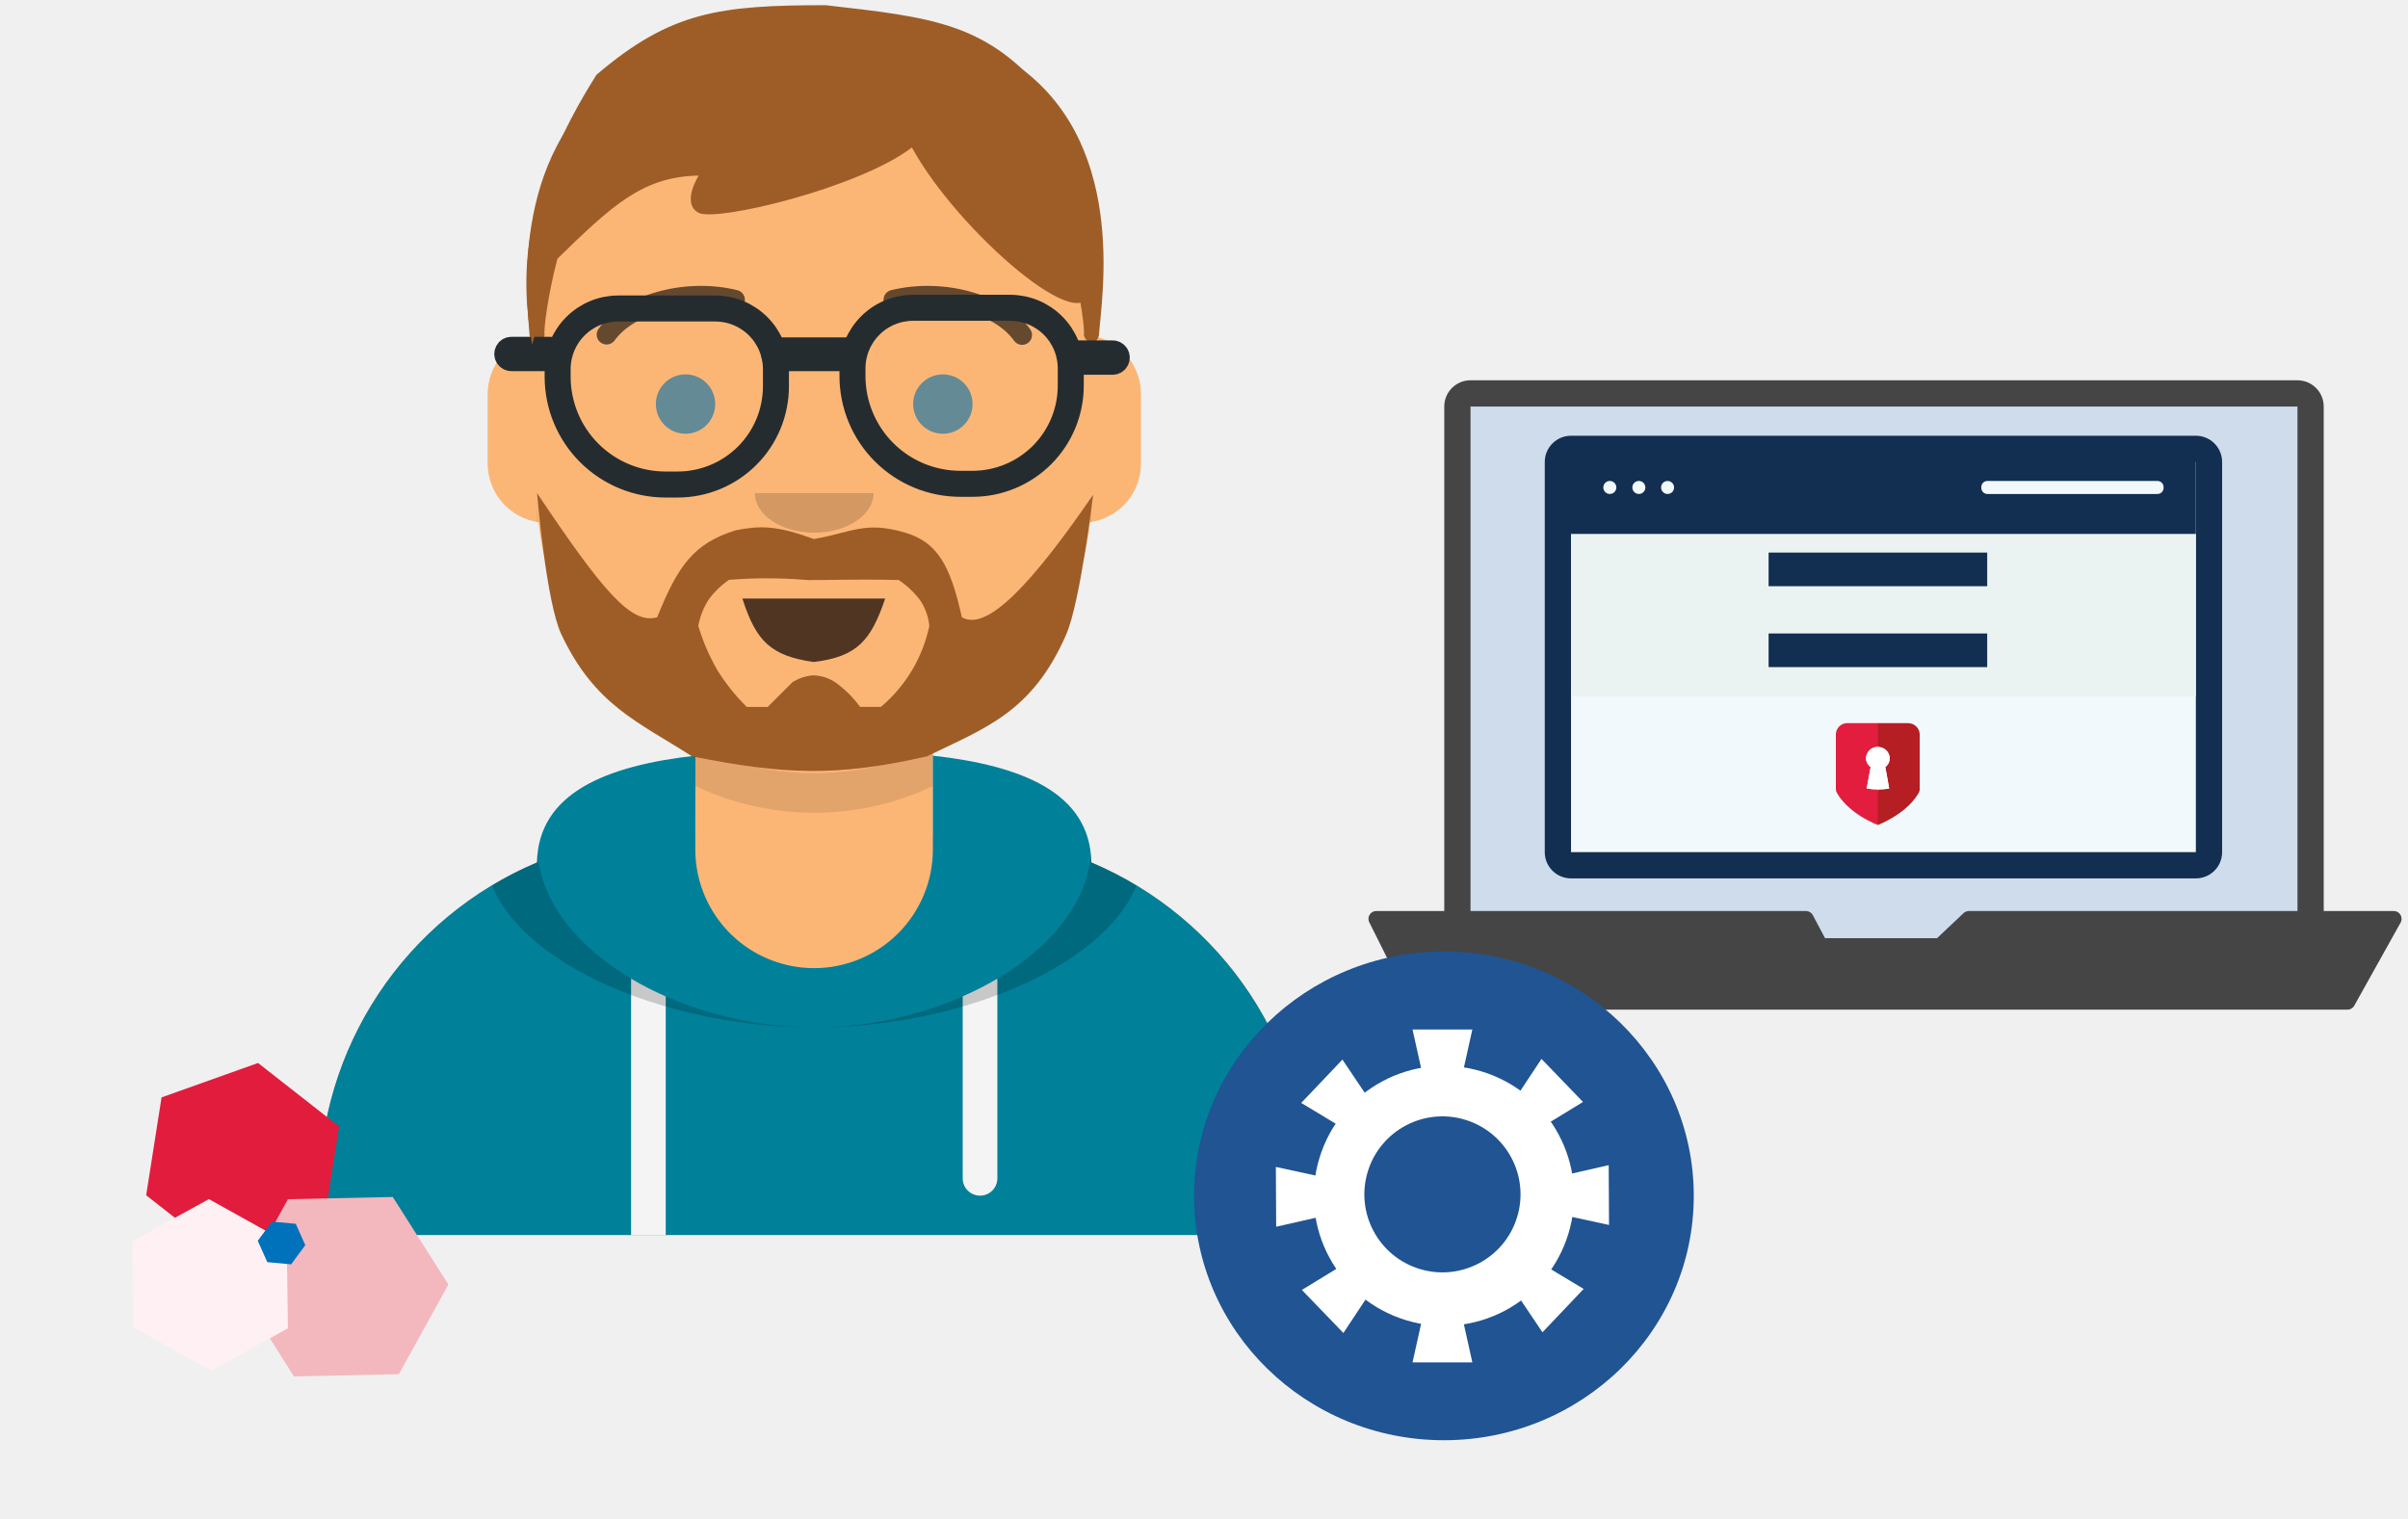
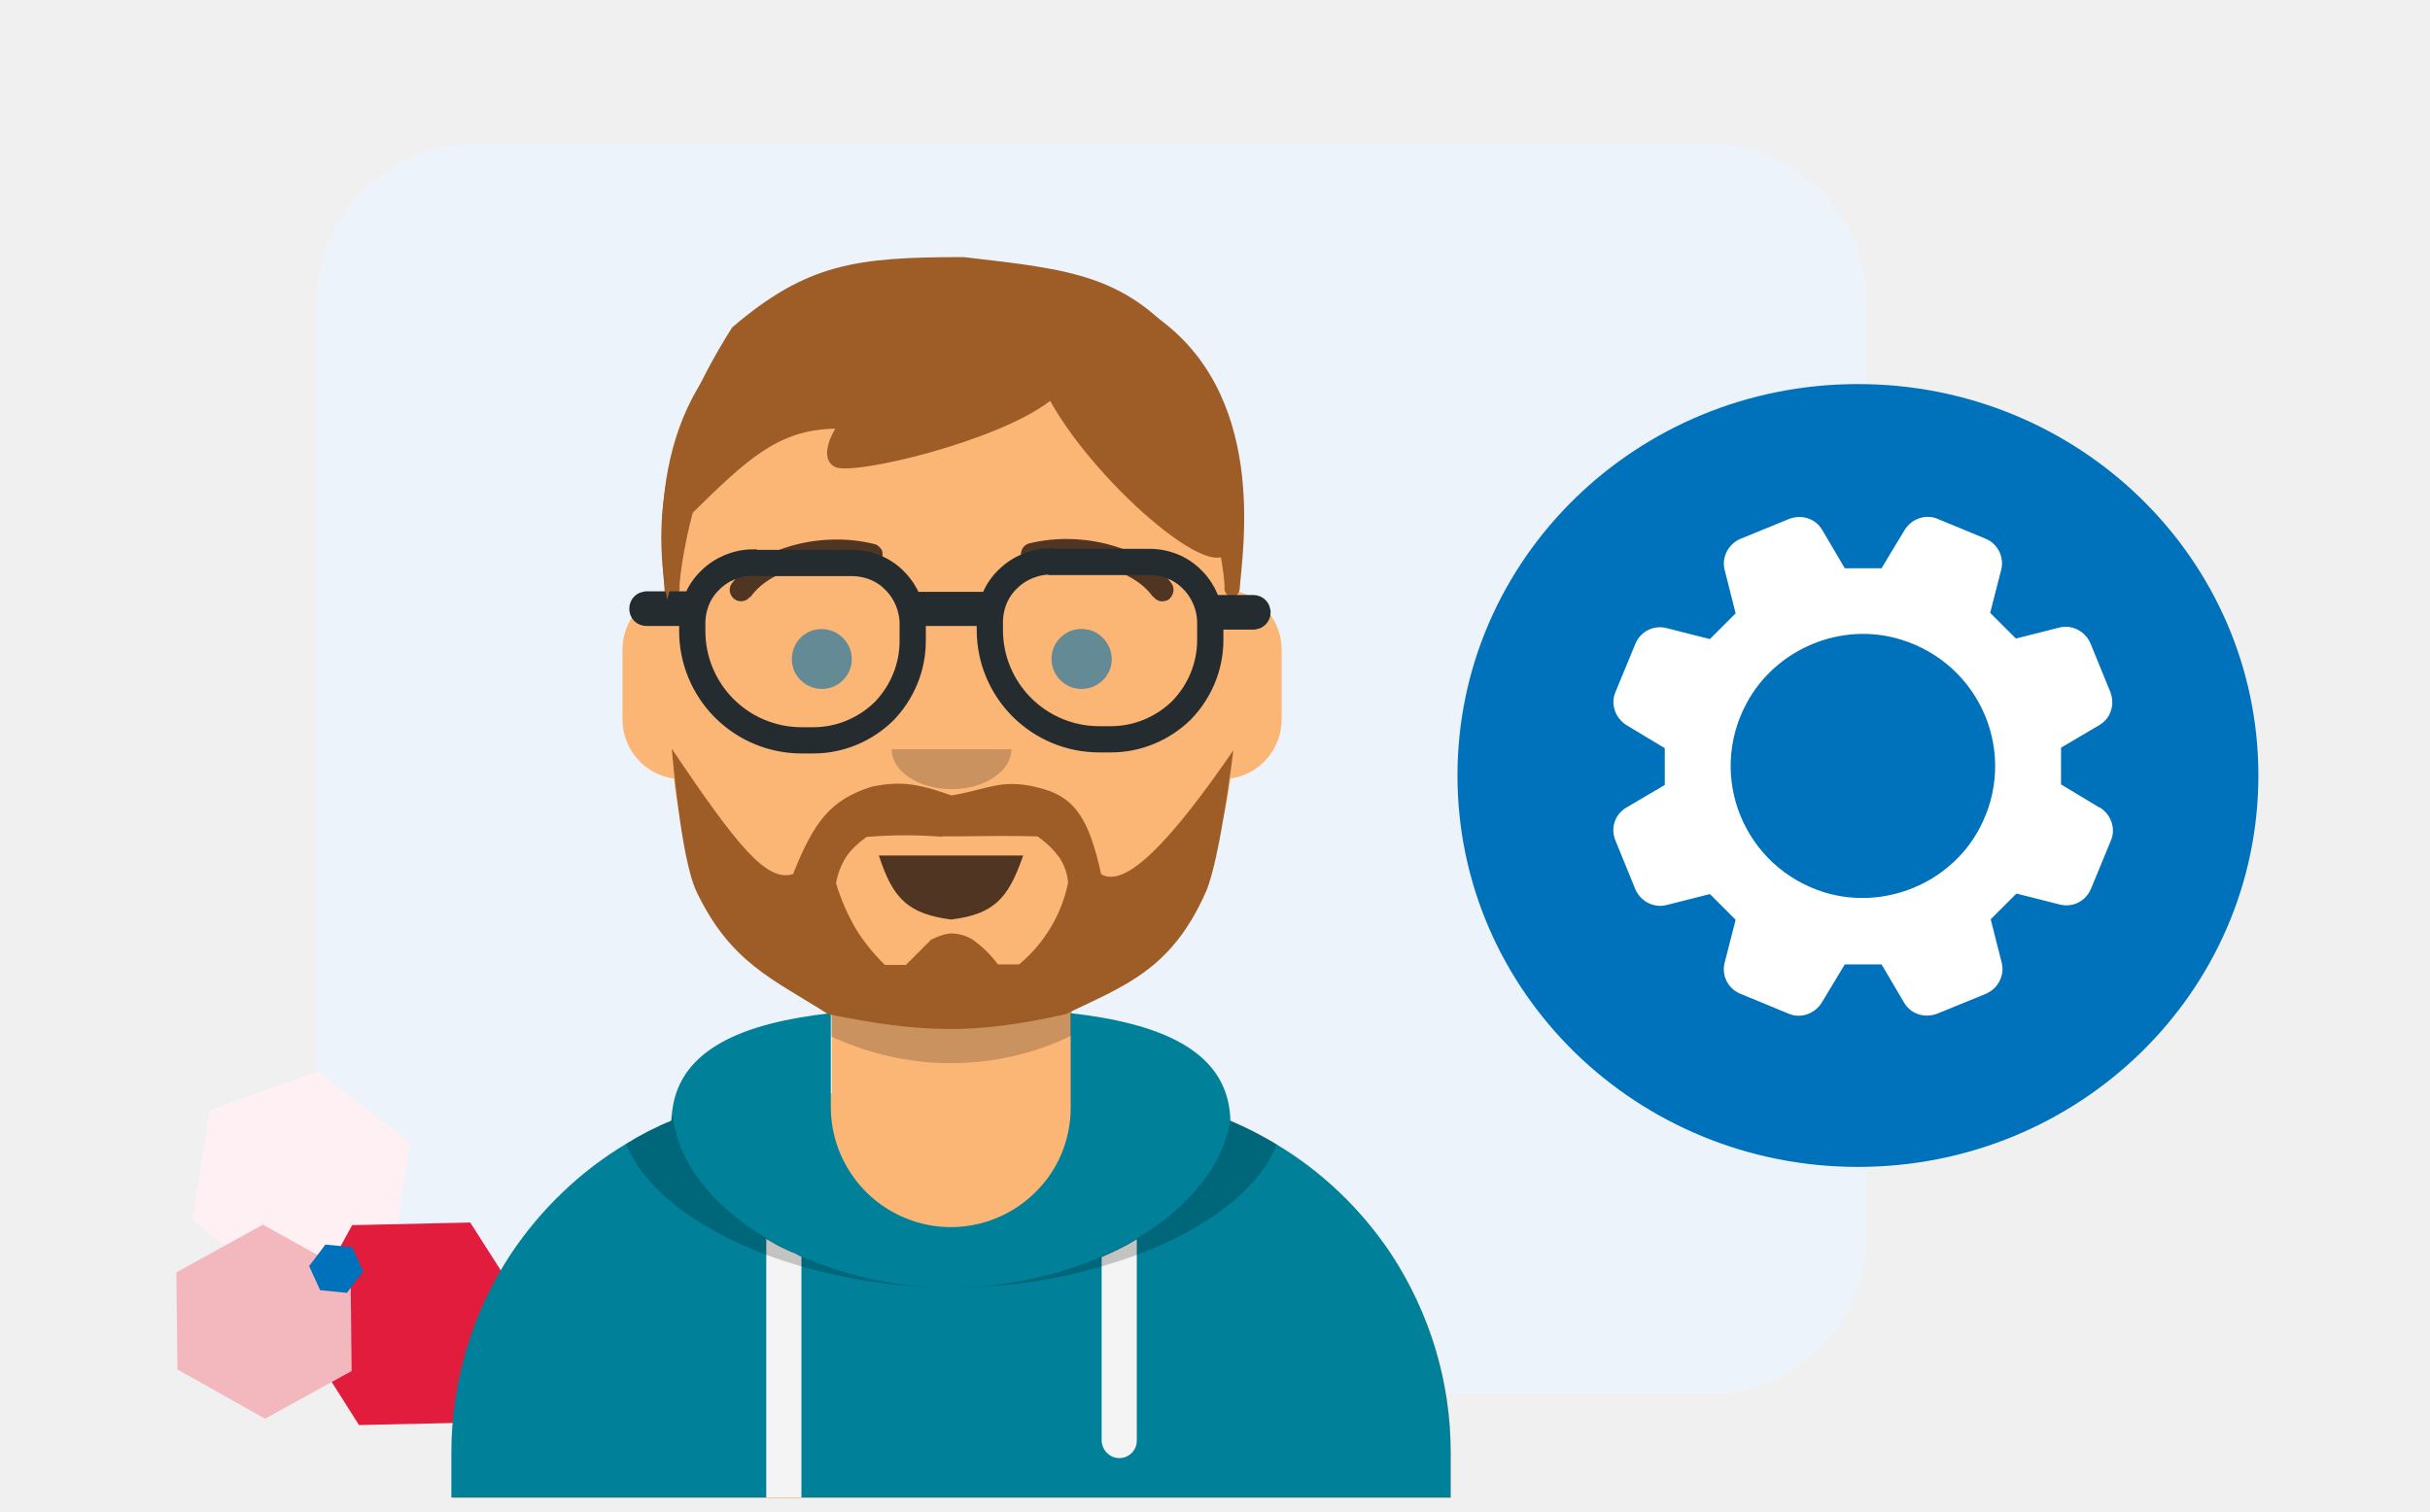
- <svg xmlns="http://www.w3.org/2000/svg" width="463" height="292" viewBox="0 0 463 292" fill="none">
-   <g clip-path="url(#a)">
-     <mask id="b" style="mask-type:alpha" maskUnits="userSpaceOnUse" x="61" y="4" width="191" height="234">
-       <path d="M179.398 142.955v17.49h3.832a68.567 68.567 0 0 1 48.441 20.075 68.45 68.45 0 0 1 20.055 48.416v8.563H61.383v-8.563a68.43 68.43 0 0 1 5.213-26.208 68.474 68.474 0 0 1 14.854-22.219 68.58 68.58 0 0 1 48.461-20.064h3.806v-17.49a53.337 53.337 0 0 1-20.644-17.337 53.294 53.294 0 0 1-9.523-25.21 11.427 11.427 0 0 1-9.79-11.303V75.786c0-2.697.957-5.308 2.699-7.368a11.43 11.43 0 0 1 6.819-3.89v-5.863a53.24 53.24 0 0 1 15.401-38.036 53.332 53.332 0 0 1 75.79 0 53.22 53.22 0 0 1 15.401 38.036v5.863a11.433 11.433 0 0 1 6.819 3.89 11.414 11.414 0 0 1 2.698 7.368v13.319a11.41 11.41 0 0 1-2.794 7.48 11.428 11.428 0 0 1-7.015 3.823 53.286 53.286 0 0 1-9.527 25.213 53.339 53.339 0 0 1-20.653 17.334z" fill="#D0C6AC" />
-     </mask>
-     <g mask="url(#b)">
-       <path d="M282.178 5.398H30.931v232.101h251.247V5.398z" fill="#FBB676" />
-       <path fill-rule="evenodd" clip-rule="evenodd" d="M209.85 80.54v21.89a53.22 53.22 0 0 1-15.4 38.035 53.292 53.292 0 0 1-17.363 11.696 53.343 53.343 0 0 1-41.065 0 53.292 53.292 0 0 1-28.877-29.172 53.22 53.22 0 0 1-3.886-20.559v-7.618a53.22 53.22 0 0 0 15.4 38.035 53.292 53.292 0 0 0 17.363 11.696 53.342 53.342 0 0 0 41.065 0 53.292 53.292 0 0 0 28.877-29.172 53.22 53.22 0 0 0 3.886-20.56v-14.27z" fill="#000" fill-opacity=".1" />
-     </g>
-     <mask id="c" style="mask-type:alpha" maskUnits="userSpaceOnUse" x="61" y="145" width="191" height="93">
-       <path fill-rule="evenodd" clip-rule="evenodd" d="M133.717 145.294c-17.057 1.911-30.192 7.125-30.471 20.521a68.557 68.557 0 0 0-30.464 25.253 68.467 68.467 0 0 0-11.418 37.868v8.563h190.362v-8.563a68.47 68.47 0 0 0-11.418-37.868 68.565 68.565 0 0 0-30.464-25.253c-.259-13.402-13.394-18.61-30.471-20.521v18.027a22.806 22.806 0 0 1-6.69 16.138 22.848 22.848 0 0 1-24.892 4.947 22.818 22.818 0 0 1-14.1-21.085l.026-18.027z" fill="#B7C1DB" />
-     </mask>
-     <g mask="url(#c)">
-       <path d="M282.178 132.876H30.931v104.623h251.247V132.876z" fill="#008099" />
-       <path fill-rule="evenodd" clip-rule="evenodd" d="M128.006 191.591v45.908h-6.665v-49.322a63 63 0 0 0 6.665 3.414zm63.763-3.414v38.381a3.33 3.33 0 0 1-3.333 3.33 3.33 3.33 0 0 1-3.332-3.33v-34.98a61.88 61.88 0 0 0 6.665-3.401z" fill="#F4F4F4" />
-       <path fill-rule="evenodd" clip-rule="evenodd" d="M117.496 144.963c-14.321 2.707-24.228 8.103-24.228 18.63 0 18.753 31.444 33.95 63.29 33.95s63.283-15.197 63.283-33.95c0-10.527-9.906-15.923-24.228-18.63 8.649 3.187 14.264 8.544 14.264 17.457 0 19.402-26.478 35.123-53.293 35.123-26.815 0-53.299-15.721-53.299-35.123-.026-8.913 5.569-14.27 14.211-17.457z" fill="#000" fill-opacity=".18" />
-     </g>
-     <path d="M126.359 118.676c-4.986 1.483-10.451-5.001-23.1-23.864 0 0 1.731 20.975 4.694 27.207 6.483 13.674 14.814 16.784 25.097 23.404 17.874 3.55 27.794 3.952 45.175 0 11.178-5.441 20.235-8.421 26.77-23.404 2.736-6.277 5.186-26.897 5.186-26.897-11.456 16.687-20.351 26.469-25.245 23.554-2.224-10.144-4.805-14.452-10.873-16.253-7.851-2.332-10.328 0-17.57 1.211-7.287-2.636-10.302-2.591-15.06-1.671-8.04 2.539-11.054 6.731-15.074 16.713z" fill="#9E5D26" />
-     <path d="m154.704 111.984 1.77.104v-.071h1.699c7.027-.104 10.263-.097 14.464 0a16.12 16.12 0 0 1 4.019 3.887 10.638 10.638 0 0 1 1.531 4.379 27.316 27.316 0 0 1-8.993 15.132h-3.566a21.375 21.375 0 0 0-4.875-4.735l-.071-.046-.065-.032a8.419 8.419 0 0 0-4.441-1.25 9.295 9.295 0 0 0-3.812 1.23l-.234.123-.188.182-4.538 4.534h-3.618a38.344 38.344 0 0 1-5.407-6.795 39.038 39.038 0 0 1-3.605-8.324c.339-1.714.999-3.35 1.945-4.82a15.736 15.736 0 0 1 3.612-3.511 91.348 91.348 0 0 1 14.373.013z" fill="#FBB676" stroke="#FBB676" />
-     <path d="M169.855 115.333h-26.769c2.548 7.774 5.277 10.546 13.388 11.7 8.227-1.005 10.723-4.082 13.381-11.7z" fill="#503523" stroke="#503523" stroke-width=".5" />
-     <path fill-rule="evenodd" clip-rule="evenodd" d="M145.135 94.812c0 4.204 5.115 7.611 11.423 7.611s11.417-3.407 11.417-7.611" fill="#000" fill-opacity=".16" />
-     <path d="M131.811 83.398a5.707 5.707 0 1 0-2.185-10.98 5.708 5.708 0 0 0 2.185 10.98zm49.474 0a5.714 5.714 0 0 0 5.282-3.519 5.705 5.705 0 0 0-4.158-7.785 5.716 5.716 0 0 0-5.866 2.425 5.703 5.703 0 0 0 .708 7.205 5.712 5.712 0 0 0 4.034 1.674z" fill="#006CAB" fill-opacity=".6" />
-     <path d="M118.138 65.506c3.722-5.24 13.939-8.175 22.737-6.018a1.905 1.905 0 0 0 2.335-2.134 1.895 1.895 0 0 0-.755-1.245 1.904 1.904 0 0 0-.672-.314c-10.218-2.513-22.044.894-26.75 7.508a1.901 1.901 0 0 0 .499 2.585 1.907 1.907 0 0 0 2.606-.382zm76.84 0c-3.728-5.24-13.939-8.175-22.743-6.018a1.905 1.905 0 0 1-2.302-1.393 1.903 1.903 0 0 1 1.394-2.3c10.218-2.513 22.043.894 26.75 7.508a1.897 1.897 0 0 1-1.124 2.953 1.904 1.904 0 0 1-1.975-.75z" fill="#000" fill-opacity=".6" />
-     <path fill-rule="evenodd" clip-rule="evenodd" d="M102.312 64.372c.324 1.419 1.589 1.166 1.9 0-.441-1.457 3.164-27.369 12.37-34.242 3.449-2.397 21.901-4.534 40.274-4.534 18.153 0 36.268 2.15 39.671 4.534 9.233 6.873 12.811 32.785 12.371 34.242.311 1.166 1.575 1.419 1.906 0 .512-7.3 5.744-37.701-16.857-52.263-7.728-4.982-23.56-7.838-37.37-7.664-13.563.175-27.534 3.887-35.217 8.797-23.06 14.653-19.566 43.784-19.048 51.13z" fill="#9E5D26" stroke="#9E5D26" stroke-miterlimit="10" />
-     <path d="M118.89 59.313h18.633c3.095 0 6.063 1.228 8.252 3.415a11.653 11.653 0 0 1 3.418 8.245v3.304c0 5.008-1.991 9.81-5.535 13.352a18.908 18.908 0 0 1-13.364 5.53h-2.327a20.753 20.753 0 0 1-14.67-6.07 20.72 20.72 0 0 1-6.077-14.658v-1.458c0-3.092 1.23-6.058 3.418-8.245a11.676 11.676 0 0 1 8.252-3.415zm56.69-.136h18.633c3.095 0 6.063 1.228 8.252 3.415a11.657 11.657 0 0 1 3.418 8.245v3.304c0 5.008-1.991 9.81-5.535 13.352a18.91 18.91 0 0 1-13.364 5.53h-2.327a20.753 20.753 0 0 1-14.67-6.07 20.72 20.72 0 0 1-6.077-14.658v-1.458c0-3.092 1.23-6.058 3.418-8.245a11.676 11.676 0 0 1 8.252-3.415z" stroke="#252C2F" stroke-width="5" stroke-miterlimit="10" />
-     <path d="M163.035 67.371h-13.421a.745.745 0 0 0 0 1.49h13.421a.745.745 0 1 0 0-1.49zm-57.397-.116h-7.255a.804.804 0 1 0 0 1.606h7.255a.804.804 0 1 0 0-1.606zm108.245.693h-7.254a.804.804 0 1 0 0 1.606h7.254a.804.804 0 1 0 0-1.606z" stroke="#252C2F" stroke-width="5" stroke-miterlimit="10" />
-     <path d="M134.333 33.764c-10.872.182-16.785 5.895-27.34 16.156l-4.674 16.357c-2.328-13.267-2.172-28.84 12.364-51.895C128.946 2.225 138.301 1 158.769 1c20.746 2.365 31.12 3.44 42.692 17.581 9.628 15.975 8.04 25.704 8.04 36.697 0 10.993-25.285-10.688-34.167-26.922-10.147 7.774-37.603 14.355-41.007 12.56-3.404-1.794.006-7.15.006-7.15z" fill="#9E5D26" />
-     <path d="m65.202 216.589-2.97 18.857-18.541 6.584-15.587-12.212 2.961-18.822 18.55-6.615 15.587 12.208z" fill="#E21C3D" />
-     <path d="m86.218 246.976-9.525 17.242-20.168.434-10.656-16.827 9.49-17.25 20.167-.429 10.692 16.83z" fill="#F3B8BE" />
-     <path d="m55.141 238.891.219 16.504-14.754 8.167-14.97-8.374-.219-16.505 14.746-8.131 14.978 8.339z" fill="#FFF0F3" />
-     <path d="m55.973 243.094-4.573-.419-1.84-4.106 2.733-3.687 4.574.419 1.84 4.106-2.734 3.687z" fill="#0071BB" />
-     <path d="M441.747 75.64H282.746a2.523 2.523 0 0 0-2.524 2.522V187.48a2.523 2.523 0 0 0 2.524 2.522h159.001a2.523 2.523 0 0 0 2.524-2.522V78.162a2.523 2.523 0 0 0-2.524-2.522z" fill="#CEDCEC" />
-     <path d="M441.747 78.162V187.47H282.746V78.162h159.001zm0-5.044H282.746a5.044 5.044 0 0 0-5.048 5.044V187.47a5.045 5.045 0 0 0 5.048 5.044h159.001a5.04 5.04 0 0 0 5.048-5.044V78.162a5.04 5.04 0 0 0-1.478-3.567 5.052 5.052 0 0 0-3.57-1.477z" fill="#454546" />
-     <path d="m264.623 176.666 7.986 15.959h178.75l8.904-15.959h-81.696l-5.523 5.216h-23.039l-2.766-5.216h-82.616z" fill="#454546" stroke="#454546" stroke-width="3" stroke-linecap="round" stroke-linejoin="round" />
-     <path d="M422.212 86.302H302.069a2.523 2.523 0 0 0-2.524 2.522v75.031a2.523 2.523 0 0 0 2.524 2.522h120.143a2.523 2.523 0 0 0 2.524-2.522v-75.03a2.523 2.523 0 0 0-2.524-2.523z" fill="#F2F9FD" />
-     <path d="M422.212 88.824v75.021H302.069v-75.02h120.143zm0-5.044H302.069a5.051 5.051 0 0 0-5.048 5.044v75.021c0 1.338.532 2.621 1.479 3.567a5.054 5.054 0 0 0 3.569 1.477h120.143a5.054 5.054 0 0 0 3.569-1.477 5.042 5.042 0 0 0 1.479-3.567v-75.02a5.051 5.051 0 0 0-5.048-5.044z" fill="#122E50" />
-     <path d="M422.201 87.059H299.939v15.646h122.262V87.059z" fill="#122E50" />
-     <path d="M414.842 92.476h-32.721a1.16 1.16 0 0 0-1.161 1.16v.181c0 .641.52 1.16 1.161 1.16h32.721a1.16 1.16 0 0 0 1.161-1.16v-.181c0-.64-.52-1.16-1.161-1.16zM309.53 94.978a1.252 1.252 0 1 0 .002-2.504 1.252 1.252 0 0 0-.002 2.504zm5.584 0a1.252 1.252 0 1 0 0-2.504 1.252 1.252 0 0 0 0 2.504zm5.522 0a1.25 1.25 0 1 0 0-2.502 1.25 1.25 0 0 0 0 2.502z" fill="#F2F9FD" />
-     <path d="M422.211 102.705H302.069v31.21h120.142v-31.21z" fill="#EBF3F2" />
-     <path d="M382.09 106.245h-42.029v6.466h42.029v-6.466zm0 15.555h-42.029v6.466h42.029V121.8z" fill="#122E50" />
-     <path d="M366.875 139.03h-5.805l-1.101 1.563 1.101 3.027a2.228 2.228 0 0 1 2.282 2.178 2.128 2.128 0 0 1-.859 1.695l.748 4.136c-.718.118-1.444.175-2.171.172l-1.101 3.803 1.101 3.026c5.492-2.32 7.421-5.357 7.905-6.295.092-.178.14-.375.141-.575v-10.561a2.211 2.211 0 0 0-2.251-2.149" fill="#B51E23" />
-     <path d="m358.92 151.599.757-4.116a2.127 2.127 0 0 1-.889-1.715 2.24 2.24 0 0 1 2.292-2.179v-4.559h-5.805a2.194 2.194 0 0 0-1.598.604 2.192 2.192 0 0 0-.684 1.565v10.561c.001.2.05.397.142.575.484.938 2.412 3.975 7.915 6.295v-6.84a13.962 13.962 0 0 1-2.161-.171" fill="#E21D3E" />
-     <path d="M362.503 147.463a2.125 2.125 0 0 0 .858-1.695 2.289 2.289 0 0 0-2.287-2.138 2.29 2.29 0 0 0-2.286 2.138 2.127 2.127 0 0 0 .888 1.715l-.757 4.116c.715.112 1.437.17 2.161.171.727.009 1.453-.049 2.17-.171l-.747-4.136z" fill="#fff" />
-     <path d="M325.671 229.929c0 25.951-21.508 46.984-48.037 46.984-26.53 0-48.038-21.033-48.038-46.984s21.508-46.984 48.038-46.984c26.529 0 48.037 21.033 48.037 46.984z" fill="#205493" />
-     <ellipse rx="25.017" ry="24.995" transform="rotate(16.902 -634.95 1049.266) skewX(-.034)" fill="#fff" />
-     <ellipse rx="15.01" ry="14.997" transform="rotate(16.902 -634.137 1048.165) skewX(-.034)" fill="#205493" />
-     <path d="M283.096 197.947h-11.5l2 9h7.5l2-9zm-11.5 64h11.5l-2-9h-7.5l-2 9zm37.781-26.423-.062-11.499-8.989 2.048.04 7.5 9.011 1.951zm-5.003-23.649-7.983-8.279-5.09 7.687 5.205 5.399 7.868-4.807zm-54.055 36.144 7.983 8.278 5.09-7.686-5.206-5.399-7.867 4.807zm7.798-44.288-7.924 8.334 7.901 4.752 5.168-5.436-5.145-7.65zm38.459 52.432 7.924-8.334-7.901-4.752-5.168 5.435 5.145 7.651zm-51.26-31.794.062 11.5 8.989-2.048-.04-7.5-9.011-1.952z" fill="#fff" />
-   </g>
+ <svg xmlns="http://www.w3.org/2000/svg" id="Layer_1" version="1.1" viewBox="0 0 463 288">
  <defs>
-     <clipPath id="a">
-       <path fill="#fff" transform="translate(.074 .39)" d="M0 0h462.464v291.611H0z" />
-     </clipPath>
+     <style>.st0{fill:#9e5d26}.st2{fill:#503523;stroke:#503523;stroke-width:.5px}.st6{fill-rule:evenodd;fill-opacity:.2}.st15{fill:#0071bb}</style>
  </defs>
+   <rect x="60.3" y="27.4" width="295.4" height="238.3" rx="30.2" ry="30.2" style="fill:#ecf3fa" />
+   <path class="st15" d="M430.3 147.8c0 41.2-34.1 74.6-76.3 74.6s-76.3-33.4-76.3-74.6 34.1-74.6 76.3-74.6 76.3 33.4 76.3 74.6Z" />
+   <path d="m78.1 217.8-3.3 21.1-20.7 7.4-17.4-13.7 3.3-21 20.7-7.4 17.4 13.6Z" style="fill:#fff0f3" />
+   <path d="m101.5 251.8-10.6 19.3-22.5.5-11.9-18.8 10.6-19.3 22.5-.5 12 18.8Z" style="fill:#e21c3d" />
+   <path d="m66.8 242.8.2 18.5-16.5 9.1-16.7-9.4-.2-18.5 16.5-9.1 16.7 9.3q0 .1 0 0Z" style="fill:#f3b8be" />
+   <path class="st15" d="m66.1 246.4-5.1-.5-2.1-4.6 3.1-4.1 5.1.5 2.1 4.6-3.1 4.1Z" />
+   <path d="m400 153.9-7.3-4.4v-7l7.3-4.3c2.2-1.3 3-3.9 2.1-6.3l-3.8-9.3c-1-2.3-3.5-3.6-5.9-3l-8.3 2.1-4.9-4.9 2.1-8.2c.6-2.4-.6-4.9-2.9-5.9l-9.2-3.8c-2.3-1-5 0-6.3 2.1l-4.4 7.3h-7l-4.3-7.3c-1.3-2.2-3.9-3-6.3-2.1l-9.3 3.8c-2.3 1-3.6 3.5-3 5.9l2.1 8.3-4.9 4.9-8.3-2.1c-2.4-.6-4.9.6-5.9 3l-3.8 9.2c-1 2.3 0 5 2.1 6.3l7.3 4.4v7l-7.3 4.3c-2.2 1.3-3.1 3.9-2.1 6.3l3.8 9.3c1 2.3 3.5 3.6 5.9 3l8.3-2.1 4.9 4.9-2.1 8.2c-.6 2.4.6 4.9 3 5.9l9.2 3.8c2.3 1 5 0 6.3-2.1l4.4-7.3h7l4.3 7.3c1.3 2.2 3.9 3 6.3 2.1l9.3-3.8c2.3-1 3.6-3.5 3-5.9l-2.1-8.3 4.9-4.9 8.3 2.1c2.4.6 4.9-.6 5.9-3l3.8-9.2c1-2.3 0-5-2.1-6.3h-.1Zm-52.3 16.2c-15.3-4.7-22.5-22-14.9-36.1 5.6-10.4 18.1-15.6 29.4-12.1 15.3 4.7 22.5 22 14.9 36.1-5.6 10.4-18.1 15.5-29.4 12.1Z" style="fill:#fff" />
+   <path d="M204.2 190.9v17.5h3.8c18.2 0 35.6 7.2 48.4 20.1 12.8 12.8 20.1 30.3 20 48.4v8.6H86.2v-8.6c0-9 1.8-17.9 5.2-26.2s8.5-15.9 14.8-22.2c12.9-12.9 30.3-20.1 48.5-20.1h3.8v-17.5c-8.2-3.9-15.4-9.9-20.6-17.3s-8.6-16.1-9.5-25.2c-5.6-.8-9.8-5.6-9.8-11.3v-13.3c0-2.7 1-5.3 2.7-7.4 1.7-2.1 4.2-3.4 6.8-3.9v-5.9c-.2-14.2 5.4-27.9 15.4-38 20.7-20.9 54.5-21.1 75.4-.4l.4.4c10 10.1 15.6 23.8 15.4 38v5.9c2.7.4 5.1 1.8 6.8 3.9s2.7 4.7 2.7 7.4v13.3c0 2.8-1 5.4-2.8 7.5-1.8 2.1-4.3 3.4-7 3.8-1 9.1-4.2 17.8-9.5 25.2s-12.4 13.4-20.6 17.3Z" style="fill:#fbb676" id="b" />
+   <path d="M265 238.9c-5.7-8.5-13.1-15.6-21.8-20.8-2.8-1.7-5.7-3.2-8.8-4.5v-.8c-.8-12.8-13.7-17.8-30.4-19.7v18c0 6.1-2.4 11.9-6.7 16.1-6.5 6.5-16.4 8.5-24.9 4.9-8.5-3.5-14.1-11.9-14.1-21.1v-17.9c-16.2 1.8-28.7 6.6-30.2 18.5 0 .6-.1 1.3-.2 2-3 1.2-5.9 2.7-8.6 4.4-8.7 5.2-16.2 12.4-21.9 20.9C90 250.1 86 263.3 86 276.8v8.6h190.4v-8.6c0-13.5-4-26.6-11.4-37.9Zm-106.6-45.8c0 .1 0 .1.1.1h-.1Z" style="fill:#008099" />
+   <path d="M209.9 239.5v35c0 .9.4 1.8 1 2.4s1.4 1 2.4 1c1.8 0 3.3-1.5 3.3-3.3v-38.4c-2.1 1.3-4.4 2.4-6.7 3.4Zm-58-.4c-.4-.2-.9-.4-1.4-.6-.7-.3-1.4-.7-2.1-1l-2.1-1.2c-.1 0-.2-.1-.3-.2v49.3h6.7v-45.9c-.3-.1-.6-.2-.8-.4Z" style="fill-rule:evenodd;fill:#f4f4f4" />
+   <path class="st6" d="M169.9 142.8c0 4.2 5.1 7.6 11.4 7.6s11.4-3.4 11.4-7.6" />
+   <path class="st2" d="M142.9 113.5c3.7-5.2 13.9-8.2 22.7-6 1 .2 2.1-.4 2.3-1.4v-.7c0-.5-.4-.9-.8-1.2-.2-.2-.4-.2-.7-.3-10.2-2.5-22 .9-26.8 7.5-.6.9-.3 2 .5 2.6s2 .4 2.6-.4Zm76.9 0c-3.7-5.2-13.9-8.2-22.7-6-1 .2-2.1-.4-2.3-1.4s.4-2.1 1.4-2.3c10.2-2.5 22 .9 26.8 7.5.6.8.4 2-.4 2.7-.2.2-.4.2-.7.3-.8.2-1.5-.1-2-.8Z" />
+   <path d="M127.1 112.3c.3 1.4 1.6 1.2 1.9 0-.4-1.5 3.2-27.4 12.4-34.2 3.4-2.4 21.9-4.5 40.3-4.5s36.3 2.2 39.7 4.5c9.2 6.9 12.8 32.8 12.4 34.2.3 1.2 1.6 1.4 1.9 0 .5-7.3 5.7-37.7-16.9-52.3-7.7-5-23.6-7.8-37.4-7.7-13.6.2-27.5 3.9-35.2 8.8-23.1 14.6-19.6 43.8-19.1 51.1Z" style="stroke:#9e5d26;stroke-miterlimit:10;fill-rule:evenodd;fill:#9e5d26" />
+   <path d="M143.7 107.3h18.6c3.1 0 6.1 1.2 8.2 3.4 2.2 2.2 3.4 5.2 3.4 8.2v3.3c0 5-2 9.8-5.5 13.4-3.6 3.5-8.4 5.5-13.4 5.5h-2.3c-5.5 0-10.8-2.2-14.7-6.1-3.9-3.9-6.1-9.2-6.1-14.7v-1.5c0-3.1 1.2-6.1 3.4-8.2 2.2-2.2 5.2-3.4 8.2-3.4Zm56.7-.2H219c3.1 0 6.1 1.2 8.2 3.4 2.2 2.2 3.4 5.2 3.4 8.2v3.3c0 5-2 9.8-5.5 13.4-3.6 3.5-8.4 5.5-13.4 5.5h-2.3c-5.5 0-10.8-2.2-14.7-6.1-3.9-3.9-6.1-9.2-6.1-14.7v-1.5c0-3.1 1.2-6.1 3.4-8.2 2.2-2.2 5.2-3.4 8.2-3.4Zm-12.6 8.2h-13.4c-.4 0-.7.3-.7.8s.3.7.7.7h13.4c.4 0 .8-.3.8-.7s-.3-.8-.7-.8Zm-57.4-.1h-7.2c-.4 0-.8.3-.8.8s.3.8.8.8h7.3c.4 0 .8-.3.8-.8 0-.4-.3-.8-.8-.8Zm108.3.7h-7.2c-.4 0-.8.3-.8.8 0 .4.3.8.8.8h7.3c.4 0 .8-.3.8-.8 0-.4-.3-.8-.8-.8Z" style="fill:none;stroke:#252c2f;stroke-width:5px;stroke-miterlimit:10" />
+   <path class="st0" d="M159.1 81.7c-10.9.2-16.8 5.9-27.3 16.2l-4.7 16.4c-2.3-13.3-2.2-28.8 12.4-51.9C153.8 50.2 163.1 49 183.6 49c20.8 2.4 31.1 3.4 42.7 17.6 9.6 16 8 25.7 8 36.7S209 92.6 200.1 76.4c-10.1 7.8-37.6 14.3-41 12.6-3.4-1.8 0-7.2 0-7.2Z" />
+   <path class="st6" d="M204.1 189.8v7.6c-.8.4-1.6.7-2.4 1.1-13.1 5.5-27.9 5.5-41.1 0-.8-.3-1.5-.6-2.2-1v-7.6c.7.4 1.5.7 2.2 1 13.1 5.5 27.9 5.5 41.1 0l2.4-1Z" />
+   <path class="st0" d="M151.1 166.6c-5 1.5-10.4-5-23.1-23.9 0 0 1.7 21 4.7 27.2 6.5 13.7 14.8 16.8 25.1 23.4 17.9 3.6 27.8 3.9 45.2 0 11.2-5.4 20.2-8.4 26.8-23.4 2.7-6.3 5.2-26.9 5.2-26.9-11.5 16.7-20.4 26.5-25.2 23.6-2.2-10.1-4.8-14.4-10.9-16.2-7.9-2.3-10.3 0-17.6 1.2-7.3-2.6-10.3-2.6-15.1-1.7-8 2.5-11.1 6.7-15.1 16.7Z" />
+   <path d="M179.5 159.9h1.8c0 .1 0 0 0 0h1.7c7-.1 10.3-.1 14.5 0 1.6 1.1 2.9 2.4 4 3.9.8 1.3 1.4 2.8 1.5 4.4-1.2 5.9-4.4 11.2-9 15.1h-3.6c-1.4-1.8-3-3.4-4.9-4.7-1.3-.8-2.9-1.2-4.4-1.2-1.3.1-2.6.6-3.8 1.2h-.2c0 .1-.2.3-.2.3l-4.5 4.5h-3.6c-2.1-2.1-3.9-4.3-5.4-6.8-1.5-2.6-2.7-5.4-3.6-8.3.3-1.7 1-3.4 1.9-4.8 1-1.4 2.2-2.5 3.6-3.5 4.8-.4 9.6-.4 14.4 0Z" style="stroke:#fbb676;fill:#fbb676" />
+   <path class="st2" d="M194.6 163.3h-26.8c2.6 7.8 5.3 10.6 13.4 11.7 8.2-1 10.7-4.1 13.4-11.7Z" />
+   <path class="st6" d="M151.9 239.1c8.4 3.8 18.2 6.2 28.2 6.3-9.5-.1-18.8-1.6-27.3-4-2.3-.7-4.5-1.4-6.7-2.2-13.2-5-23.4-12.5-26.8-21.2 2.8-1.7 5.6-3.1 8.6-4.4 0-.7 0-1.4.2-2 .6 10.4 8.8 19.6 20.4 25.8.7.4 1.4.7 2 1 .5.2.9.4 1.4.6Zm91.4-21c-3.5 8.7-13.6 16.2-26.8 21.1-2.1.8-4.4 1.5-6.7 2.2-8.5 2.5-17.8 3.9-27.3 4 9.6-.2 19.1-2.3 27.3-5.9 2.3-1 4.6-2.2 6.7-3.4 9.9-5.9 16.9-14.1 18-23.3v.8c3 1.3 6 2.8 8.8 4.5Z" />
+   <path d="M156.6 131.3c3.2 0 5.7-2.6 5.7-5.7s-2.6-5.7-5.7-5.7c-.7 0-1.5.1-2.2.4-2.9 1.2-4.3 4.5-3.1 7.5.9 2.1 3 3.5 5.3 3.5Zm49.5 0c2.3 0 4.4-1.4 5.3-3.5 1.2-2.9-.2-6.2-3.1-7.5-.3-.1-.7-.3-1.1-.3-2.3-.5-4.6.5-5.9 2.4-1.5 2.3-1.2 5.3.7 7.2 1.1 1.1 2.5 1.7 4 1.7Z" style="fill:#006cab;fill-opacity:.6" />
</svg>
